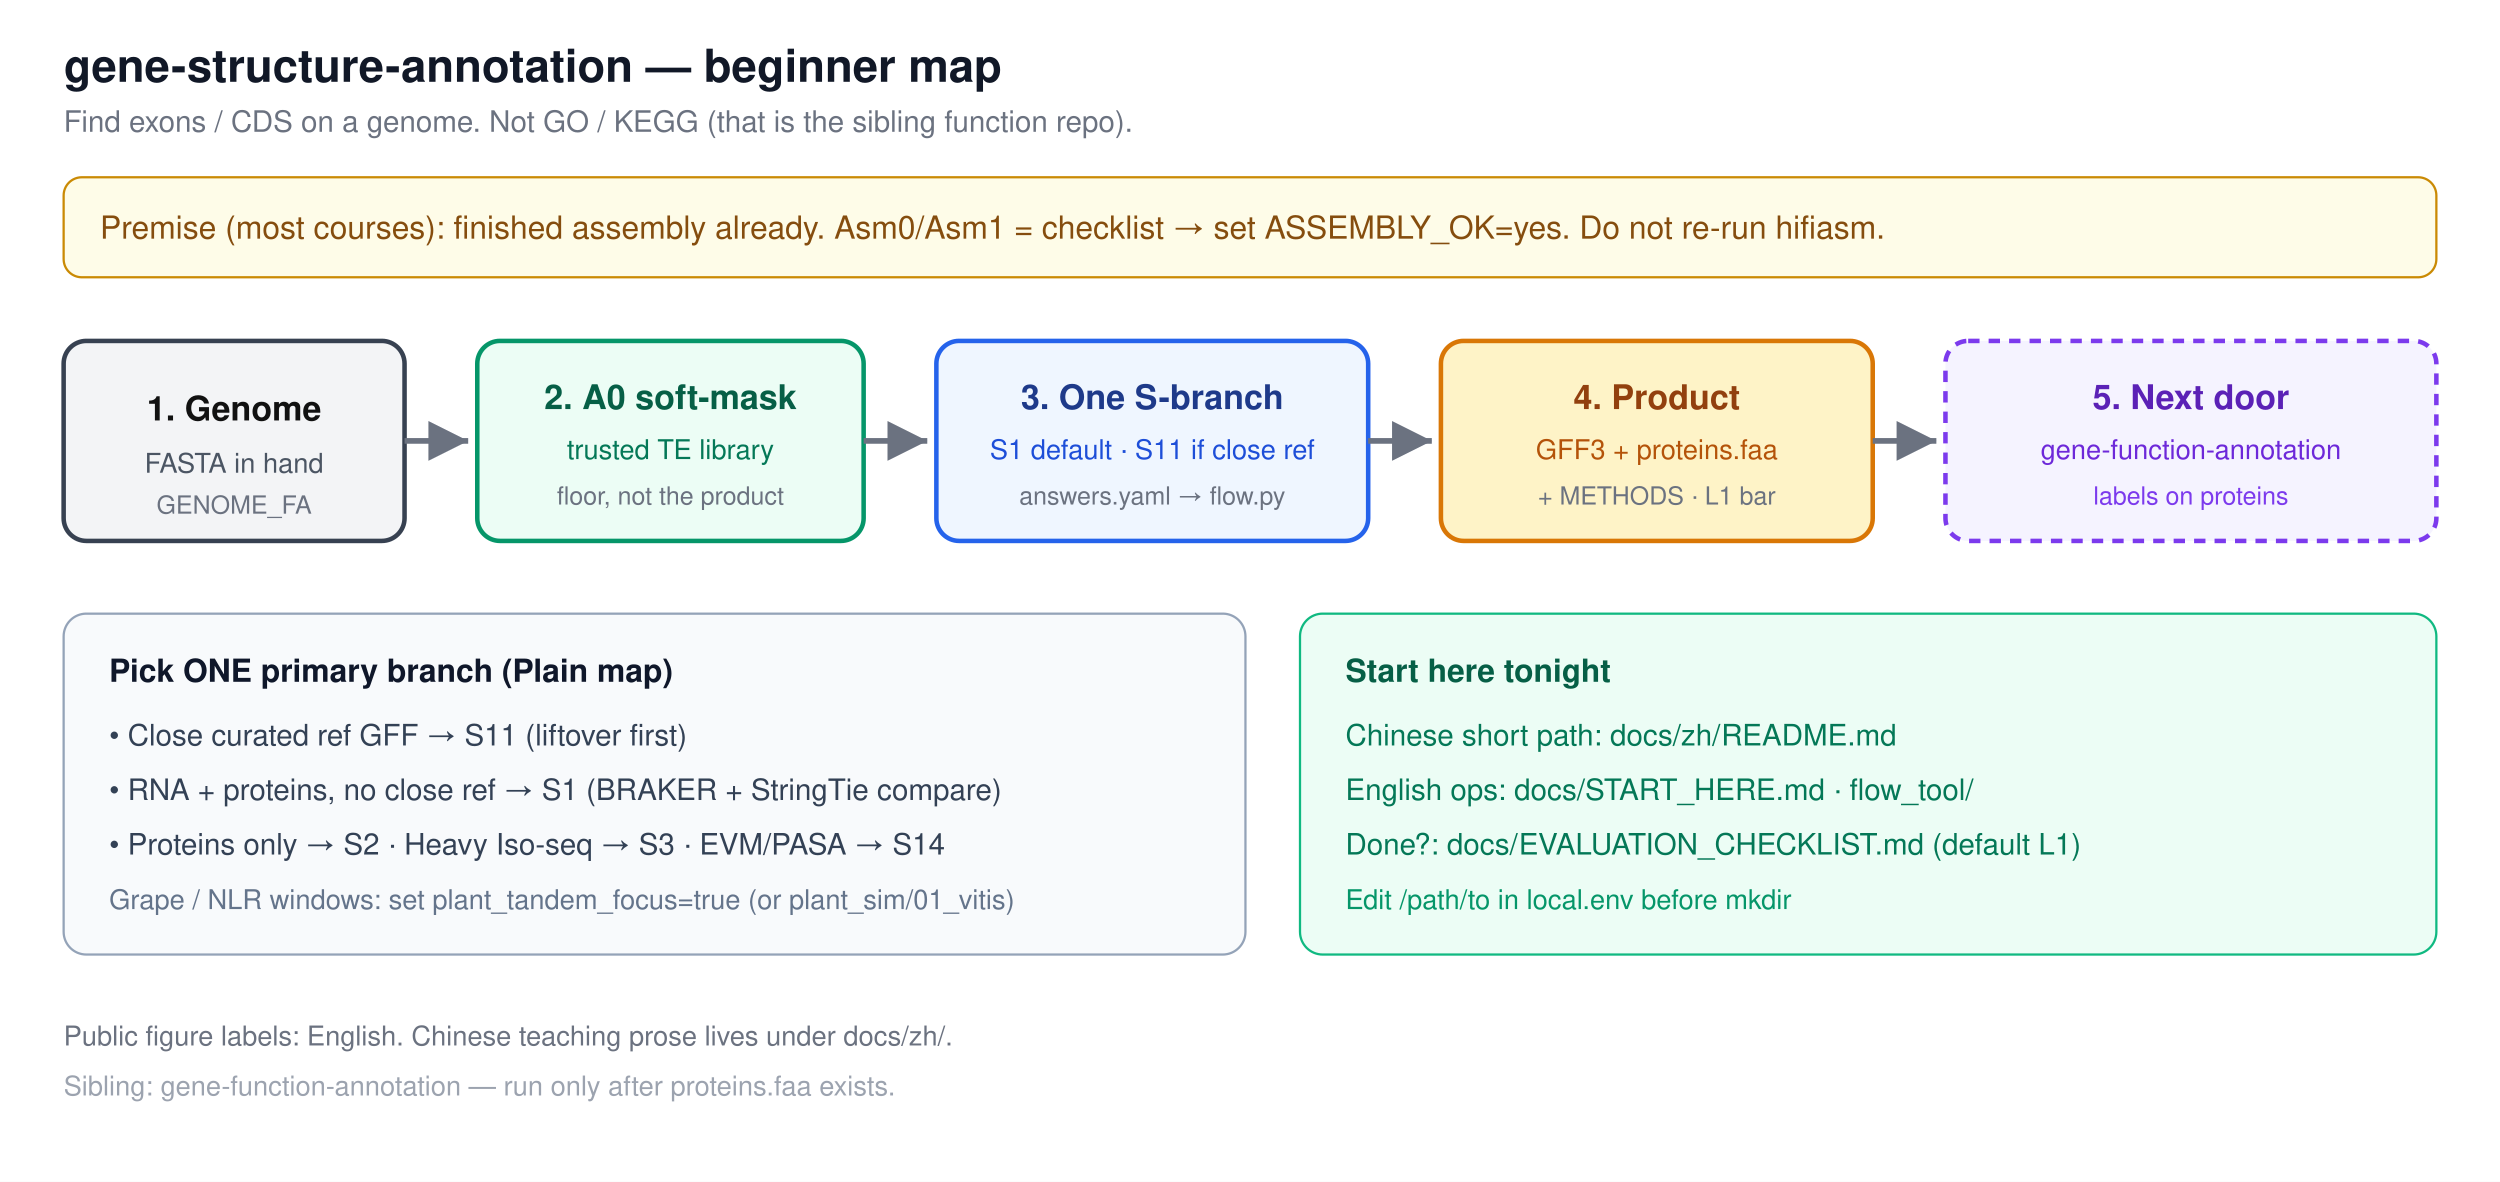
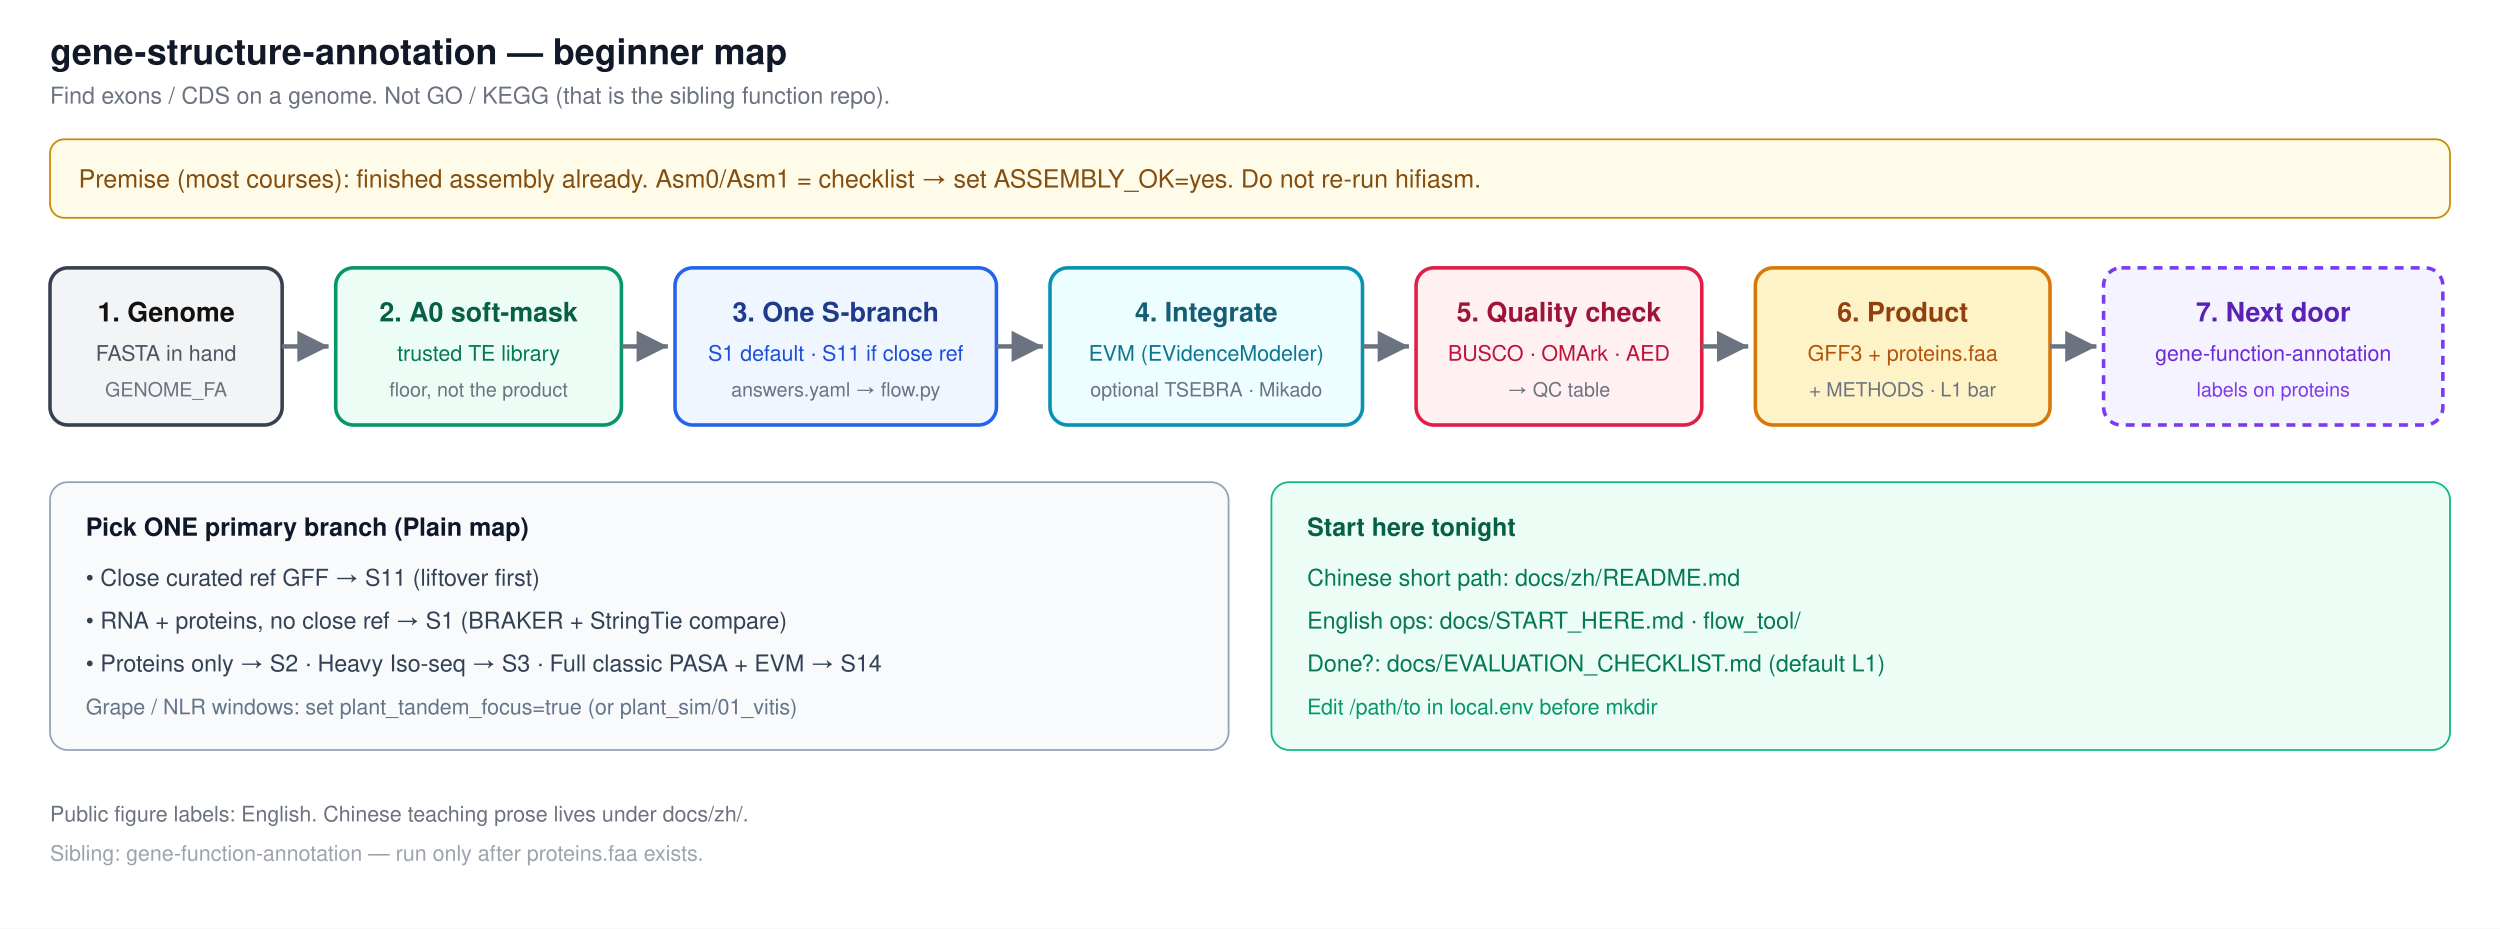
- <svg xmlns="http://www.w3.org/2000/svg" width="1100" height="520" viewBox="0 0 1100 520">
-   <rect width="1100" height="520" fill="#ffffff" />
+ <svg xmlns="http://www.w3.org/2000/svg" width="1400" height="520" viewBox="0 0 1400 520">
+   <rect width="1400" height="520" fill="#ffffff" />
  <text x="28" y="36" font-family="Helvetica,Arial,sans-serif" font-size="20" font-weight="700" fill="#111827">gene-structure-annotation — beginner map</text>
  <text x="28" y="58" font-family="Helvetica,Arial,sans-serif" font-size="13" fill="#6b7280">Find exons / CDS on a genome. Not GO / KEGG (that is the sibling function repo).</text>
-   <rect x="28" y="78" width="1044" height="44" rx="8" fill="#fefce8" stroke="#ca8a04" />
+   <rect x="28" y="78" width="1344" height="44" rx="8" fill="#fefce8" stroke="#ca8a04" />
  <text x="44" y="105" font-family="Helvetica,Arial,sans-serif" font-size="14" fill="#854d0e">Premise (most courses): finished assembly already. Asm0/Asm1 = checklist → set ASSEMBLY_OK=yes. Do not re-run hifiasm.</text>
-   <rect x="28" y="150" width="150" height="88" rx="10" fill="#f3f4f6" stroke="#374151" stroke-width="2" />
-   <text x="103" y="185" text-anchor="middle" font-family="Helvetica,Arial,sans-serif" font-size="15" font-weight="700" fill="#111">1. Genome</text>
-   <text x="103" y="208" text-anchor="middle" font-family="Helvetica,Arial,sans-serif" font-size="12" fill="#4b5563">FASTA in hand</text>
-   <text x="103" y="226" text-anchor="middle" font-family="Helvetica,Arial,sans-serif" font-size="11" fill="#6b7280">GENOME_FA</text>
-   <rect x="210" y="150" width="170" height="88" rx="10" fill="#ecfdf5" stroke="#059669" stroke-width="2" />
-   <text x="295" y="180" text-anchor="middle" font-family="Helvetica,Arial,sans-serif" font-size="15" font-weight="700" fill="#065f46">2. A0 soft-mask</text>
-   <text x="295" y="202" text-anchor="middle" font-family="Helvetica,Arial,sans-serif" font-size="12" fill="#047857">trusted TE library</text>
-   <text x="295" y="222" text-anchor="middle" font-family="Helvetica,Arial,sans-serif" font-size="11" fill="#6b7280">floor, not the product</text>
-   <rect x="412" y="150" width="190" height="88" rx="10" fill="#eff6ff" stroke="#2563eb" stroke-width="2" />
-   <text x="507" y="180" text-anchor="middle" font-family="Helvetica,Arial,sans-serif" font-size="15" font-weight="700" fill="#1e3a8a">3. One S-branch</text>
-   <text x="507" y="202" text-anchor="middle" font-family="Helvetica,Arial,sans-serif" font-size="12" fill="#1d4ed8">S1 default · S11 if close ref</text>
-   <text x="507" y="222" text-anchor="middle" font-family="Helvetica,Arial,sans-serif" font-size="11" fill="#6b7280">answers.yaml → flow.py</text>
-   <rect x="634" y="150" width="190" height="88" rx="10" fill="#fef3c7" stroke="#d97706" stroke-width="2" />
-   <text x="729" y="180" text-anchor="middle" font-family="Helvetica,Arial,sans-serif" font-size="15" font-weight="700" fill="#92400e">4. Product</text>
-   <text x="729" y="202" text-anchor="middle" font-family="Helvetica,Arial,sans-serif" font-size="12" fill="#b45309">GFF3 + proteins.faa</text>
-   <text x="729" y="222" text-anchor="middle" font-family="Helvetica,Arial,sans-serif" font-size="11" fill="#6b7280">+ METHODS · L1 bar</text>
-   <rect x="856" y="150" width="216" height="88" rx="10" fill="#f5f3ff" stroke="#7c3aed" stroke-width="2" stroke-dasharray="5 4" />
-   <text x="964" y="180" text-anchor="middle" font-family="Helvetica,Arial,sans-serif" font-size="15" font-weight="700" fill="#5b21b6">5. Next door</text>
-   <text x="964" y="202" text-anchor="middle" font-family="Helvetica,Arial,sans-serif" font-size="12" fill="#6d28d9">gene-function-annotation</text>
-   <text x="964" y="222" text-anchor="middle" font-family="Helvetica,Arial,sans-serif" font-size="11" fill="#7c3aed">labels on proteins</text>
+   <rect x="28" y="150" width="130" height="88" rx="10" fill="#f3f4f6" stroke="#374151" stroke-width="2" />
+   <text x="93" y="180" text-anchor="middle" font-family="Helvetica,Arial,sans-serif" font-size="15" font-weight="700" fill="#111">1. Genome</text>
+   <text x="93" y="202" text-anchor="middle" font-family="Helvetica,Arial,sans-serif" font-size="12" fill="#4b5563">FASTA in hand</text>
+   <text x="93" y="222" text-anchor="middle" font-family="Helvetica,Arial,sans-serif" font-size="11" fill="#6b7280">GENOME_FA</text>
+   <rect x="188" y="150" width="160" height="88" rx="10" fill="#ecfdf5" stroke="#059669" stroke-width="2" />
+   <text x="268" y="180" text-anchor="middle" font-family="Helvetica,Arial,sans-serif" font-size="15" font-weight="700" fill="#065f46">2. A0 soft-mask</text>
+   <text x="268" y="202" text-anchor="middle" font-family="Helvetica,Arial,sans-serif" font-size="12" fill="#047857">trusted TE library</text>
+   <text x="268" y="222" text-anchor="middle" font-family="Helvetica,Arial,sans-serif" font-size="11" fill="#6b7280">floor, not the product</text>
+   <rect x="378" y="150" width="180" height="88" rx="10" fill="#eff6ff" stroke="#2563eb" stroke-width="2" />
+   <text x="468" y="180" text-anchor="middle" font-family="Helvetica,Arial,sans-serif" font-size="15" font-weight="700" fill="#1e3a8a">3. One S-branch</text>
+   <text x="468" y="202" text-anchor="middle" font-family="Helvetica,Arial,sans-serif" font-size="12" fill="#1d4ed8">S1 default · S11 if close ref</text>
+   <text x="468" y="222" text-anchor="middle" font-family="Helvetica,Arial,sans-serif" font-size="11" fill="#6b7280">answers.yaml → flow.py</text>
+   <rect x="588" y="150" width="175" height="88" rx="10" fill="#ecfeff" stroke="#0891b2" stroke-width="2" />
+   <text x="675.5" y="180" text-anchor="middle" font-family="Helvetica,Arial,sans-serif" font-size="15" font-weight="700" fill="#155e75">4. Integrate</text>
+   <text x="675.5" y="202" text-anchor="middle" font-family="Helvetica,Arial,sans-serif" font-size="12" fill="#0e7490">EVM (EVidenceModeler)</text>
+   <text x="675.5" y="222" text-anchor="middle" font-family="Helvetica,Arial,sans-serif" font-size="11" fill="#6b7280">optional TSEBRA · Mikado</text>
+   <rect x="793" y="150" width="160" height="88" rx="10" fill="#fff1f2" stroke="#e11d48" stroke-width="2" />
+   <text x="873" y="180" text-anchor="middle" font-family="Helvetica,Arial,sans-serif" font-size="15" font-weight="700" fill="#9f1239">5. Quality check</text>
+   <text x="873" y="202" text-anchor="middle" font-family="Helvetica,Arial,sans-serif" font-size="12" fill="#be123c">BUSCO · OMArk · AED</text>
+   <text x="873" y="222" text-anchor="middle" font-family="Helvetica,Arial,sans-serif" font-size="11" fill="#6b7280">→ QC table</text>
+   <rect x="983" y="150" width="165" height="88" rx="10" fill="#fef3c7" stroke="#d97706" stroke-width="2" />
+   <text x="1065.5" y="180" text-anchor="middle" font-family="Helvetica,Arial,sans-serif" font-size="15" font-weight="700" fill="#92400e">6. Product</text>
+   <text x="1065.5" y="202" text-anchor="middle" font-family="Helvetica,Arial,sans-serif" font-size="12" fill="#b45309">GFF3 + proteins.faa</text>
+   <text x="1065.5" y="222" text-anchor="middle" font-family="Helvetica,Arial,sans-serif" font-size="11" fill="#6b7280">+ METHODS · L1 bar</text>
+   <rect x="1178" y="150" width="190" height="88" rx="10" fill="#f5f3ff" stroke="#7c3aed" stroke-width="2" stroke-dasharray="5 4" />
+   <text x="1273" y="180" text-anchor="middle" font-family="Helvetica,Arial,sans-serif" font-size="15" font-weight="700" fill="#5b21b6">7. Next door</text>
+   <text x="1273" y="202" text-anchor="middle" font-family="Helvetica,Arial,sans-serif" font-size="12" fill="#6d28d9">gene-function-annotation</text>
+   <text x="1273" y="222" text-anchor="middle" font-family="Helvetica,Arial,sans-serif" font-size="11" fill="#7c3aed">labels on proteins</text>
  <defs>
    <marker id="arr" markerWidth="9" markerHeight="9" refX="7" refY="3.5" orient="auto">
      <path d="M0,0 L7,3.5 L0,7 Z" fill="#6b7280" />
    </marker>
  </defs>
-   <line x1="178" y1="194" x2="206" y2="194" stroke="#6b7280" stroke-width="2.5" marker-end="url(#arr)" />
-   <line x1="380" y1="194" x2="408" y2="194" stroke="#6b7280" stroke-width="2.5" marker-end="url(#arr)" />
-   <line x1="602" y1="194" x2="630" y2="194" stroke="#6b7280" stroke-width="2.5" marker-end="url(#arr)" />
-   <line x1="824" y1="194" x2="852" y2="194" stroke="#6b7280" stroke-width="2.5" marker-end="url(#arr)" />
-   <rect x="28" y="270" width="520" height="150" rx="10" fill="#f8fafc" stroke="#94a3b8" />
+   <line x1="158" y1="194" x2="184" y2="194" stroke="#6b7280" stroke-width="2.5" marker-end="url(#arr)" />
+   <line x1="348" y1="194" x2="374" y2="194" stroke="#6b7280" stroke-width="2.5" marker-end="url(#arr)" />
+   <line x1="558" y1="194" x2="584" y2="194" stroke="#6b7280" stroke-width="2.5" marker-end="url(#arr)" />
+   <line x1="763" y1="194" x2="789" y2="194" stroke="#6b7280" stroke-width="2.5" marker-end="url(#arr)" />
+   <line x1="953" y1="194" x2="979" y2="194" stroke="#6b7280" stroke-width="2.5" marker-end="url(#arr)" />
+   <line x1="1148" y1="194" x2="1174" y2="194" stroke="#6b7280" stroke-width="2.5" marker-end="url(#arr)" />
+   <rect x="28" y="270" width="660" height="150" rx="10" fill="#f8fafc" stroke="#94a3b8" />
  <text x="48" y="300" font-family="Helvetica,Arial,sans-serif" font-size="14" font-weight="700" fill="#0f172a">Pick ONE primary branch (Plain map)</text>
  <text x="48" y="328" font-family="Helvetica,Arial,sans-serif" font-size="13" fill="#334155">• Close curated ref GFF → S11 (liftover first)</text>
  <text x="48" y="352" font-family="Helvetica,Arial,sans-serif" font-size="13" fill="#334155">• RNA + proteins, no close ref → S1 (BRAKER + StringTie compare)</text>
-   <text x="48" y="376" font-family="Helvetica,Arial,sans-serif" font-size="13" fill="#334155">• Proteins only → S2 · Heavy Iso-seq → S3 · EVM/PASA → S14</text>
+   <text x="48" y="376" font-family="Helvetica,Arial,sans-serif" font-size="13" fill="#334155">• Proteins only → S2 · Heavy Iso-seq → S3 · Full classic PASA + EVM → S14</text>
  <text x="48" y="400" font-family="Helvetica,Arial,sans-serif" font-size="12" fill="#64748b">Grape / NLR windows: set plant_tandem_focus=true (or plant_sim/01_vitis)</text>
-   <rect x="572" y="270" width="500" height="150" rx="10" fill="#ecfdf5" stroke="#10b981" />
-   <text x="592" y="300" font-family="Helvetica,Arial,sans-serif" font-size="14" font-weight="700" fill="#065f46">Start here tonight</text>
-   <text x="592" y="328" font-family="Helvetica,Arial,sans-serif" font-size="13" fill="#047857">Chinese short path: docs/zh/README.md</text>
-   <text x="592" y="352" font-family="Helvetica,Arial,sans-serif" font-size="13" fill="#047857">English ops: docs/START_HERE.md · flow_tool/</text>
-   <text x="592" y="376" font-family="Helvetica,Arial,sans-serif" font-size="13" fill="#047857">Done?: docs/EVALUATION_CHECKLIST.md (default L1)</text>
-   <text x="592" y="400" font-family="Helvetica,Arial,sans-serif" font-size="12" fill="#059669">Edit /path/to in local.env before mkdir</text>
+   <rect x="712" y="270" width="660" height="150" rx="10" fill="#ecfdf5" stroke="#10b981" />
+   <text x="732" y="300" font-family="Helvetica,Arial,sans-serif" font-size="14" font-weight="700" fill="#065f46">Start here tonight</text>
+   <text x="732" y="328" font-family="Helvetica,Arial,sans-serif" font-size="13" fill="#047857">Chinese short path: docs/zh/README.md</text>
+   <text x="732" y="352" font-family="Helvetica,Arial,sans-serif" font-size="13" fill="#047857">English ops: docs/START_HERE.md · flow_tool/</text>
+   <text x="732" y="376" font-family="Helvetica,Arial,sans-serif" font-size="13" fill="#047857">Done?: docs/EVALUATION_CHECKLIST.md (default L1)</text>
+   <text x="732" y="400" font-family="Helvetica,Arial,sans-serif" font-size="12" fill="#059669">Edit /path/to in local.env before mkdir</text>
  <text x="28" y="460" font-family="Helvetica,Arial,sans-serif" font-size="12" fill="#6b7280">Public figure labels: English. Chinese teaching prose lives under docs/zh/.</text>
  <text x="28" y="482" font-family="Helvetica,Arial,sans-serif" font-size="12" fill="#9ca3af">Sibling: gene-function-annotation — run only after proteins.faa exists.</text>
</svg>
